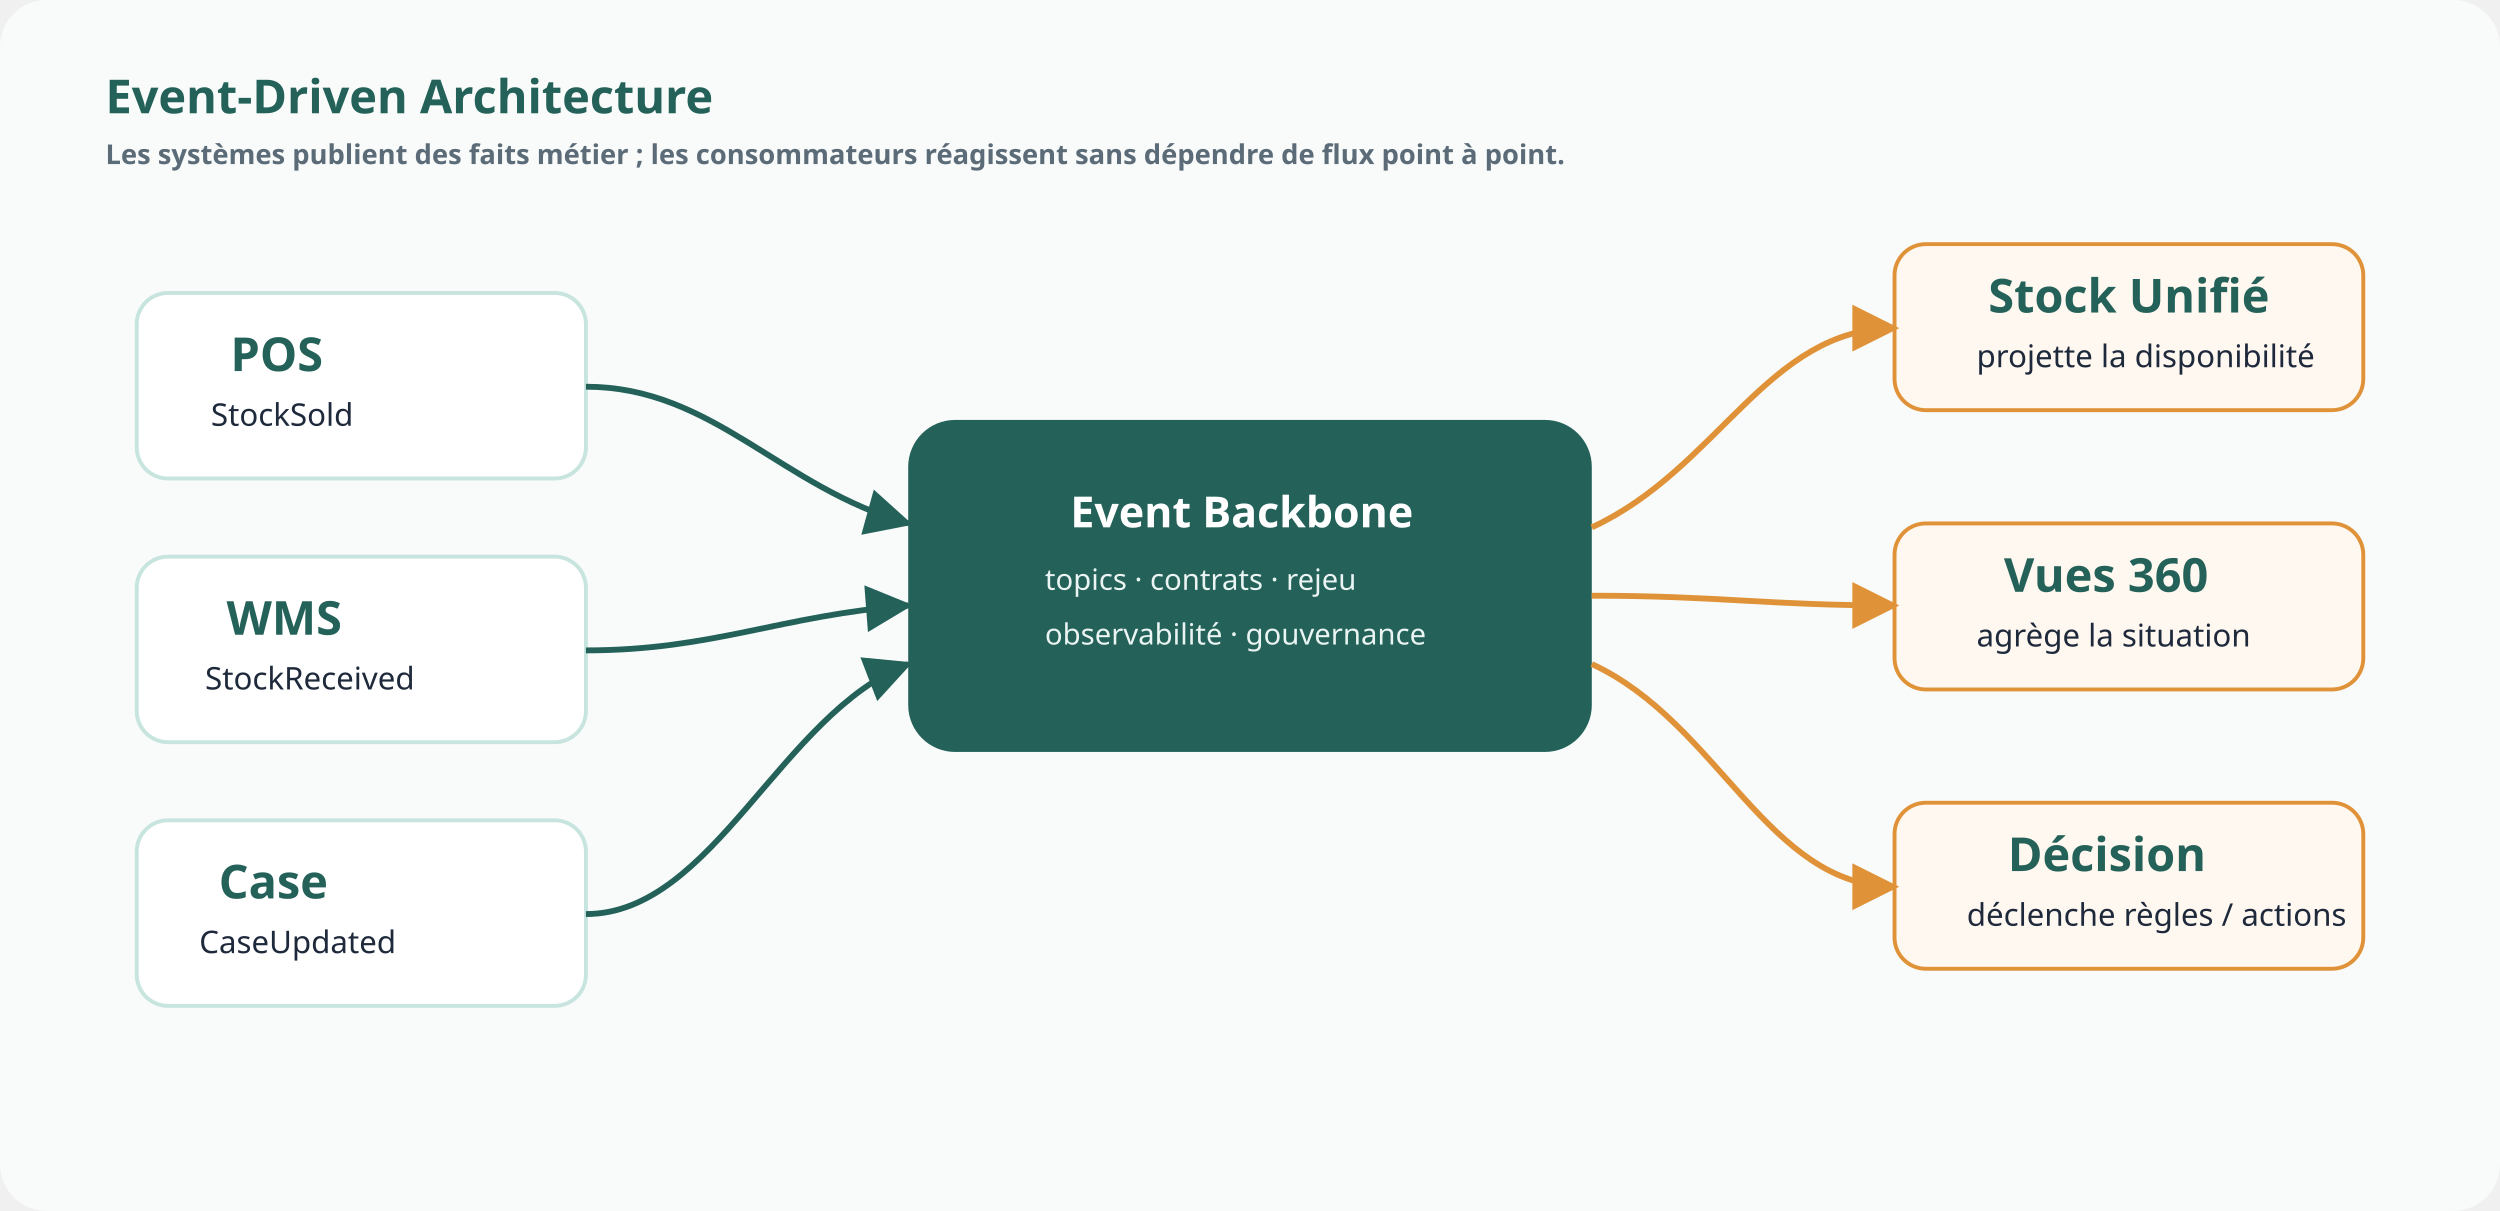
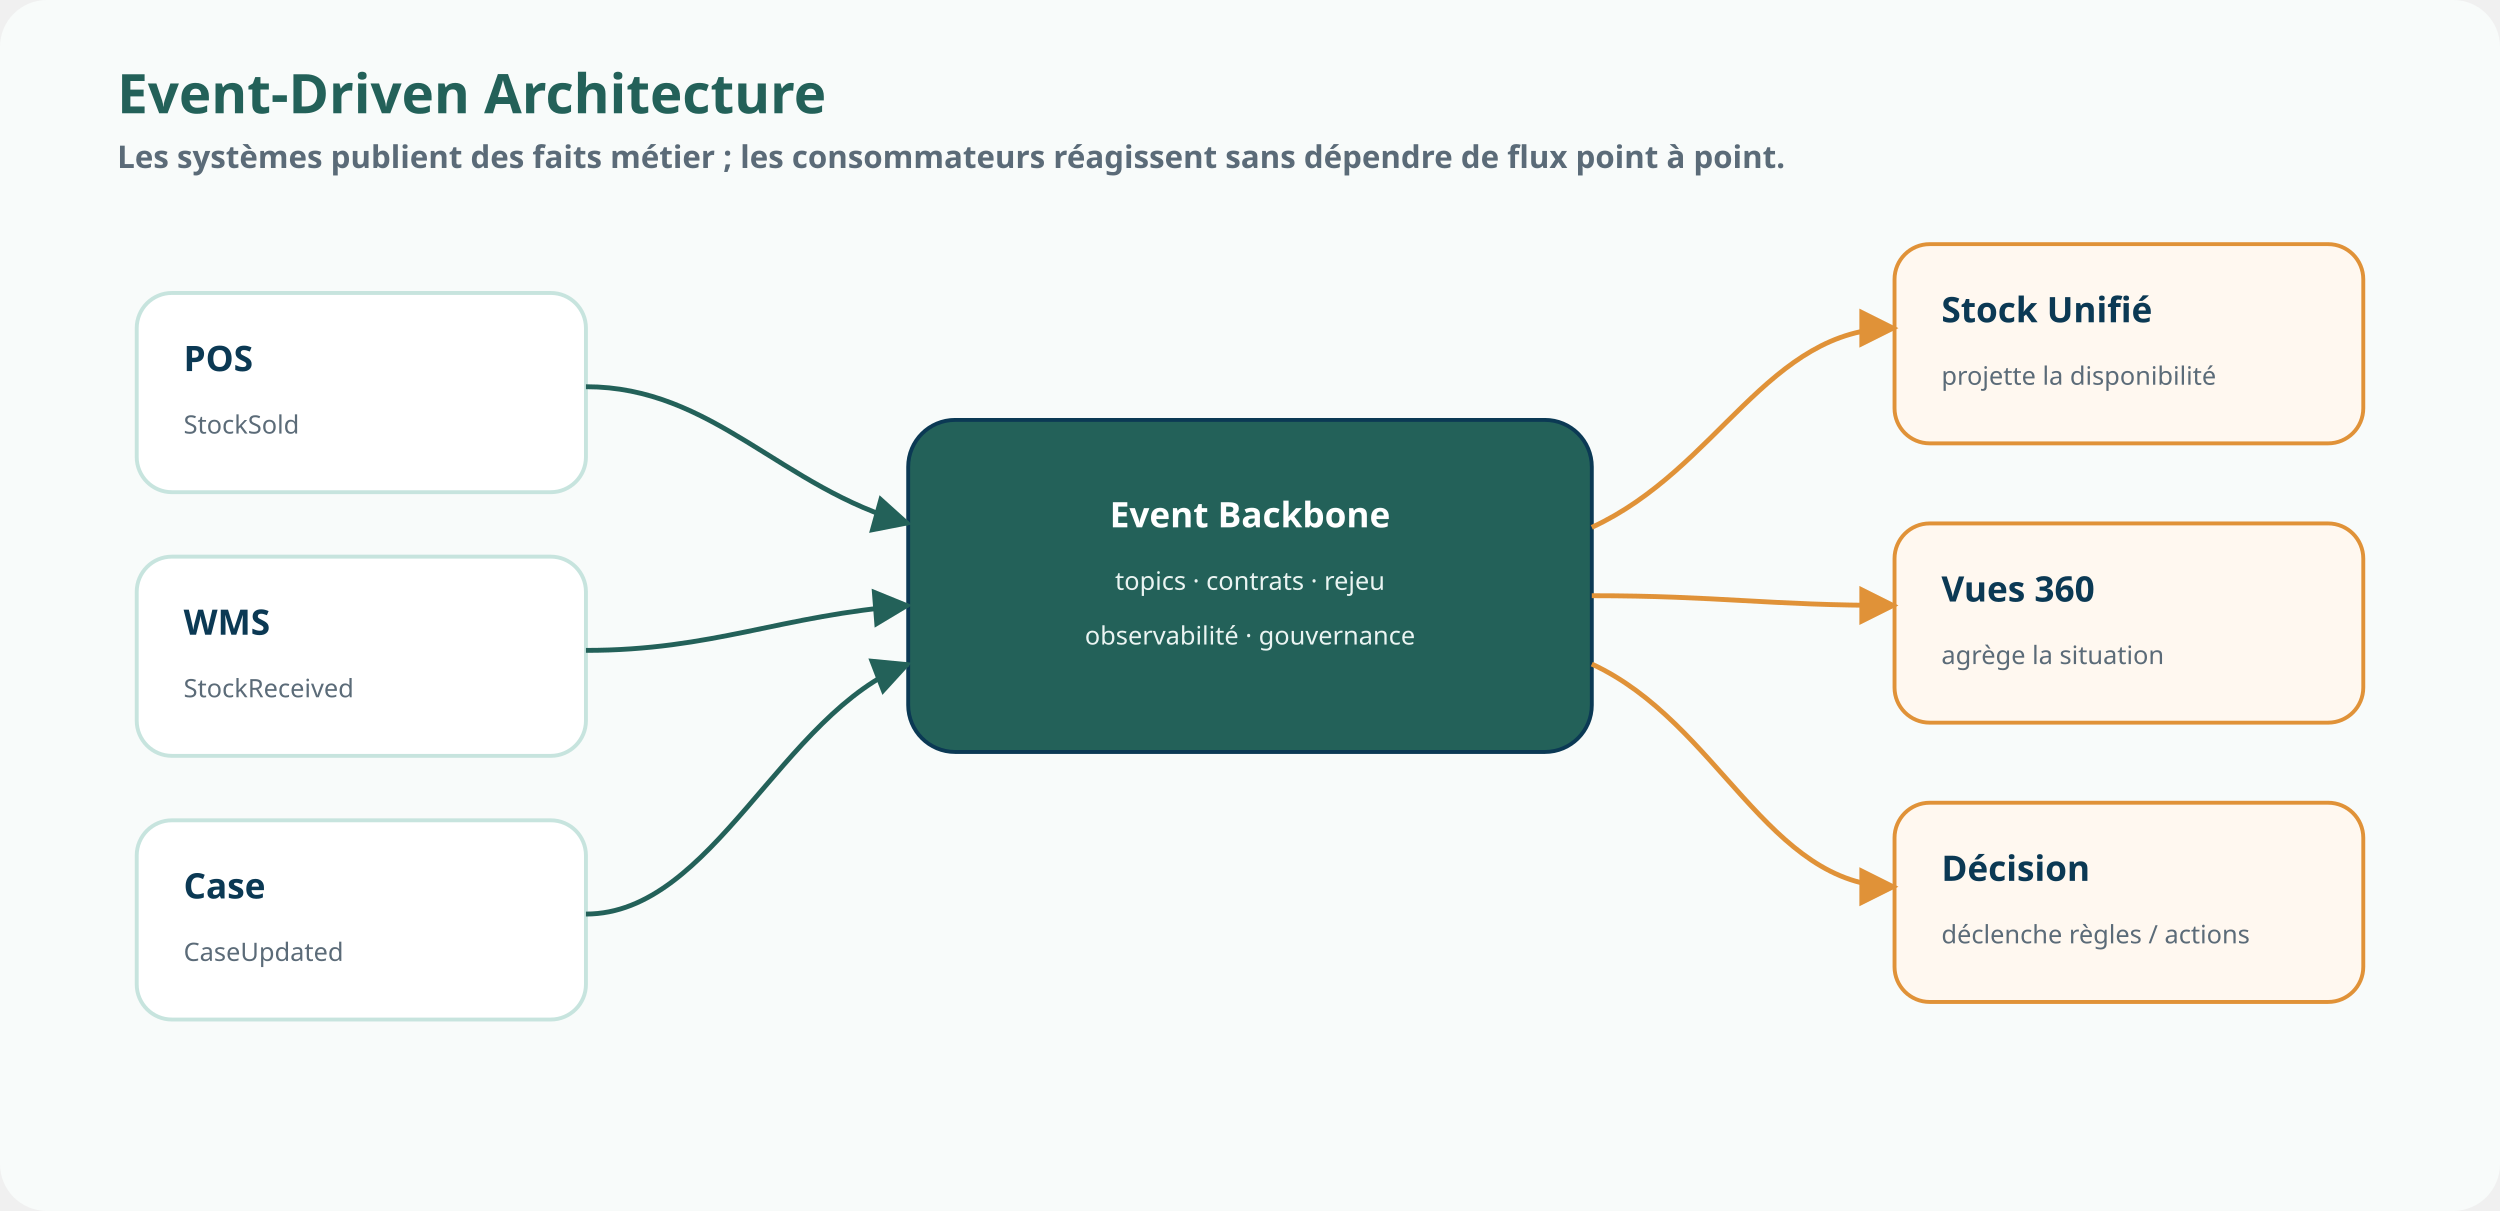
- <svg xmlns="http://www.w3.org/2000/svg" width="1280" height="620" viewBox="0 0 1280 620" preserveAspectRatio="xMidYMid meet" role="img">
+ <svg xmlns="http://www.w3.org/2000/svg" width="1280" height="620" viewBox="0 0 1280 620" preserveAspectRatio="xMidYMid meet" role="img" aria-labelledby="title desc">
  <defs>
-     <style>.bg{fill:#f8fbfa}.box{fill:#fff;stroke:#c7e4de;stroke-width:2}.hub{fill:#236159}.accent{fill:#fff8f0;stroke:#e09238;stroke-width:2}.h{font:700 24px Aptos,Calibri,sans-serif;fill:#236159}.hw{font:700 22px Aptos,Calibri,sans-serif;fill:#fff}.t{font:500 16px Aptos,Calibri,sans-serif;fill:#1e293b}.tw{font:500 15px Aptos,Calibri,sans-serif;fill:#eaf4f2}.s{font:600 14px Aptos,Calibri,sans-serif;fill:#5b6b78}.a{stroke:#236159;stroke-width:3;fill:none;marker-end:url(#m)}.aa{stroke:#e09238;stroke-width:3;fill:none;marker-end:url(#ma)}</style>
-     <marker id="m" viewBox="0 0 10 10" refX="9" refY="5" markerWidth="8" markerHeight="8" orient="auto">
-       <path d="M0,0 L10,5 L0,10z" fill="#236159" />
+     <style>
+       .bg{fill:#f8fbfa}.panel{fill:#fff;stroke:#c7e4de;stroke-width:2}.panelSoft{fill:#eaf4f2;stroke:#236159;stroke-width:2}.accent{fill:#fff8f0;stroke:#e09238;stroke-width:2}.amber{fill:#fff8f0;stroke:#e09238;stroke-width:2}.green{fill:#eaf4f2;stroke:#236159;stroke-width:2}.blue{fill:#edf6fb;stroke:#7fb2d4;stroke-width:2}.purple{fill:#f4f0fb;stroke:#a98bd3;stroke-width:2}.grey{fill:#f4f6f8;stroke:#cbd5e1;stroke-width:2}.red{fill:#fff0ef;stroke:#d98b7d;stroke-width:2}.core{fill:#236159;stroke:#0b3954;stroke-width:2}.dark{fill:#0b3954;stroke:#052437;stroke-width:2}.title{font:700 28px Aptos,Calibri,Segoe UI,sans-serif;fill:#236159}.subtitle{font:600 16px Aptos,Calibri,Segoe UI,sans-serif;fill:#5b6b78}.h{font:700 18px Aptos,Calibri,Segoe UI,sans-serif;fill:#0b3954}.hWhite{font:700 18px Aptos,Calibri,Segoe UI,sans-serif;fill:#fff}.txt{font:500 15px Aptos,Calibri,Segoe UI,sans-serif;fill:#1e293b}.small{font:500 13px Aptos,Calibri,Segoe UI,sans-serif;fill:#5b6b78}.smallWhite{font:500 13px Aptos,Calibri,Segoe UI,sans-serif;fill:#eaf4f2}.pill{fill:#eaf4f2;stroke:#c7e4de;stroke-width:1.5}.pillAccent{fill:#fff8f0;stroke:#e09238;stroke-width:1.5}.pillText{font:700 12px Aptos,Calibri,Segoe UI,sans-serif;fill:#0b3954}.pillAccentText{font:700 12px Aptos,Calibri,Segoe UI,sans-serif;fill:#8a4f0f}.arrow{stroke:#236159;stroke-width:2.5;fill:none;marker-end:url(#arrow)}.arrowAccent{stroke:#e09238;stroke-width:2.5;fill:none;marker-end:url(#arrowAccent)}.arrowSoft{stroke:#8aa7a1;stroke-width:2;fill:none;stroke-dasharray:6 6;marker-end:url(#arrow)}.dash{stroke-dasharray:6 6}.label{font:700 12px Aptos,Calibri,Segoe UI,sans-serif;fill:#236159}.labelAccent{font:700 12px Aptos,Calibri,Segoe UI,sans-serif;fill:#8a4f0f}.num{font:800 20px Aptos,Calibri,Segoe UI,sans-serif;fill:#e09238}
+     </style>
+     <marker id="arrow" viewBox="0 0 10 10" refX="9" refY="5" markerWidth="8" markerHeight="8" orient="auto-start-reverse">
+       <path d="M0,0 L10,5 L0,10 z" fill="#236159" />
    </marker>
-     <marker id="ma" viewBox="0 0 10 10" refX="9" refY="5" markerWidth="8" markerHeight="8" orient="auto">
-       <path d="M0,0 L10,5 L0,10z" fill="#e09238" />
+     <marker id="arrowAccent" viewBox="0 0 10 10" refX="9" refY="5" markerWidth="8" markerHeight="8" orient="auto-start-reverse">
+       <path d="M0,0 L10,5 L0,10 z" fill="#e09238" />
    </marker>
  </defs>
-   <rect class="bg" width="1280" height="620" rx="24" />
-   <text class="h" x="54" y="58">Event-Driven Architecture</text>
-   <text class="s" x="54" y="84">Les systèmes publient des faits métier ; les consommateurs réagissent sans dépendre de flux point à point.</text>
-   <rect class="box" x="70" y="150" width="230" height="95" rx="16" />
-   <text class="h" x="118" y="190">POS</text>
-   <text class="t" x="108" y="218">StockSold</text>
-   <rect class="box" x="70" y="285" width="230" height="95" rx="16" />
-   <text class="h" x="116" y="325">WMS</text>
-   <text class="t" x="105" y="353">StockReceived</text>
-   <rect class="box" x="70" y="420" width="230" height="95" rx="16" />
-   <text class="h" x="112" y="460">Case</text>
-   <text class="t" x="102" y="488">CaseUpdated</text>
-   <rect class="hub" x="465" y="215" width="350" height="170" rx="24" />
-   <text class="hw" x="548" y="270">Event Backbone</text>
-   <text class="tw" x="535" y="302">topics · contrats · rejeu</text>
-   <text class="tw" x="535" y="330">observabilité · gouvernance</text>
-   <rect class="accent" x="970" y="125" width="240" height="85" rx="16" />
-   <text class="h" x="1018" y="160">Stock Unifié</text>
-   <text class="t" x="1012" y="188">projette la disponibilité</text>
-   <rect class="accent" x="970" y="268" width="240" height="85" rx="16" />
-   <text class="h" x="1026" y="303">Vues 360</text>
-   <text class="t" x="1012" y="331">agrège la situation</text>
-   <rect class="accent" x="970" y="411" width="240" height="85" rx="16" />
-   <text class="h" x="1028" y="446">Décision</text>
-   <text class="t" x="1007" y="474">déclenche règles / actions</text>
-   <path class="a" d="M300 198 C365 198 400 250 465 268" />
-   <path class="a" d="M300 333 C365 333 400 315 465 310" />
-   <path class="a" d="M300 468 C365 468 400 365 465 340" />
-   <path class="aa" d="M815 270 C880 240 905 168 970 168" />
-   <path class="aa" d="M815 305 C880 305 905 310 970 310" />
-   <path class="aa" d="M815 340 C880 370 905 454 970 454" />
+   <rect class="bg" x="0" y="0" width="1280" height="620" rx="24" />
+   <text class="title" x="60" y="58">Event-Driven Architecture</text>
+   <text class="subtitle" x="60" y="86">Les systèmes publient des faits métier ; les consommateurs réagissent sans dépendre de flux point à point.</text>
+   <rect class="core" x="465" y="215" width="350" height="170" rx="24" />
+   <text class="hWhite" x="640" y="270" text-anchor="middle">Event Backbone</text>
+   <text class="smallWhite" x="640" y="302" text-anchor="middle">topics · contrats · rejeu</text>
+   <text class="smallWhite" x="640" y="330" text-anchor="middle">observabilité · gouvernance</text>
+   <rect class="panel" x="70" y="150" width="230" height="102" rx="18" />
+   <text class="h" x="94" y="190">POS</text>
+   <text class="small" x="94" y="222">StockSold</text>
+   <rect class="panel" x="70" y="285" width="230" height="102" rx="18" />
+   <text class="h" x="94" y="325">WMS</text>
+   <text class="small" x="94" y="357">StockReceived</text>
+   <rect class="panel" x="70" y="420" width="230" height="102" rx="18" />
+   <text class="h" x="94" y="460">Case</text>
+   <text class="small" x="94" y="492">CaseUpdated</text>
+   <rect class="accent" x="970" y="125" width="240" height="102" rx="18" />
+   <text class="h" x="994" y="165">Stock Unifié</text>
+   <text class="small" x="994" y="197">projette la disponibilité</text>
+   <rect class="accent" x="970" y="268" width="240" height="102" rx="18" />
+   <text class="h" x="994" y="308">Vues 360</text>
+   <text class="small" x="994" y="340">agrège la situation</text>
+   <rect class="accent" x="970" y="411" width="240" height="102" rx="18" />
+   <text class="h" x="994" y="451">Décision</text>
+   <text class="small" x="994" y="483">déclenche règles / actions</text>
+   <path class="arrow" d="M300 198 C365 198 400 250 465 268" />
+   <path class="arrow" d="M300 333 C365 333 400 315 465 310" />
+   <path class="arrow" d="M300 468 C365 468 400 365 465 340" />
+   <path class="arrowAccent" d="M815 270 C880 240 905 168 970 168" />
+   <path class="arrowAccent" d="M815 305 C880 305 905 310 970 310" />
+   <path class="arrowAccent" d="M815 340 C880 370 905 454 970 454" />
</svg>
